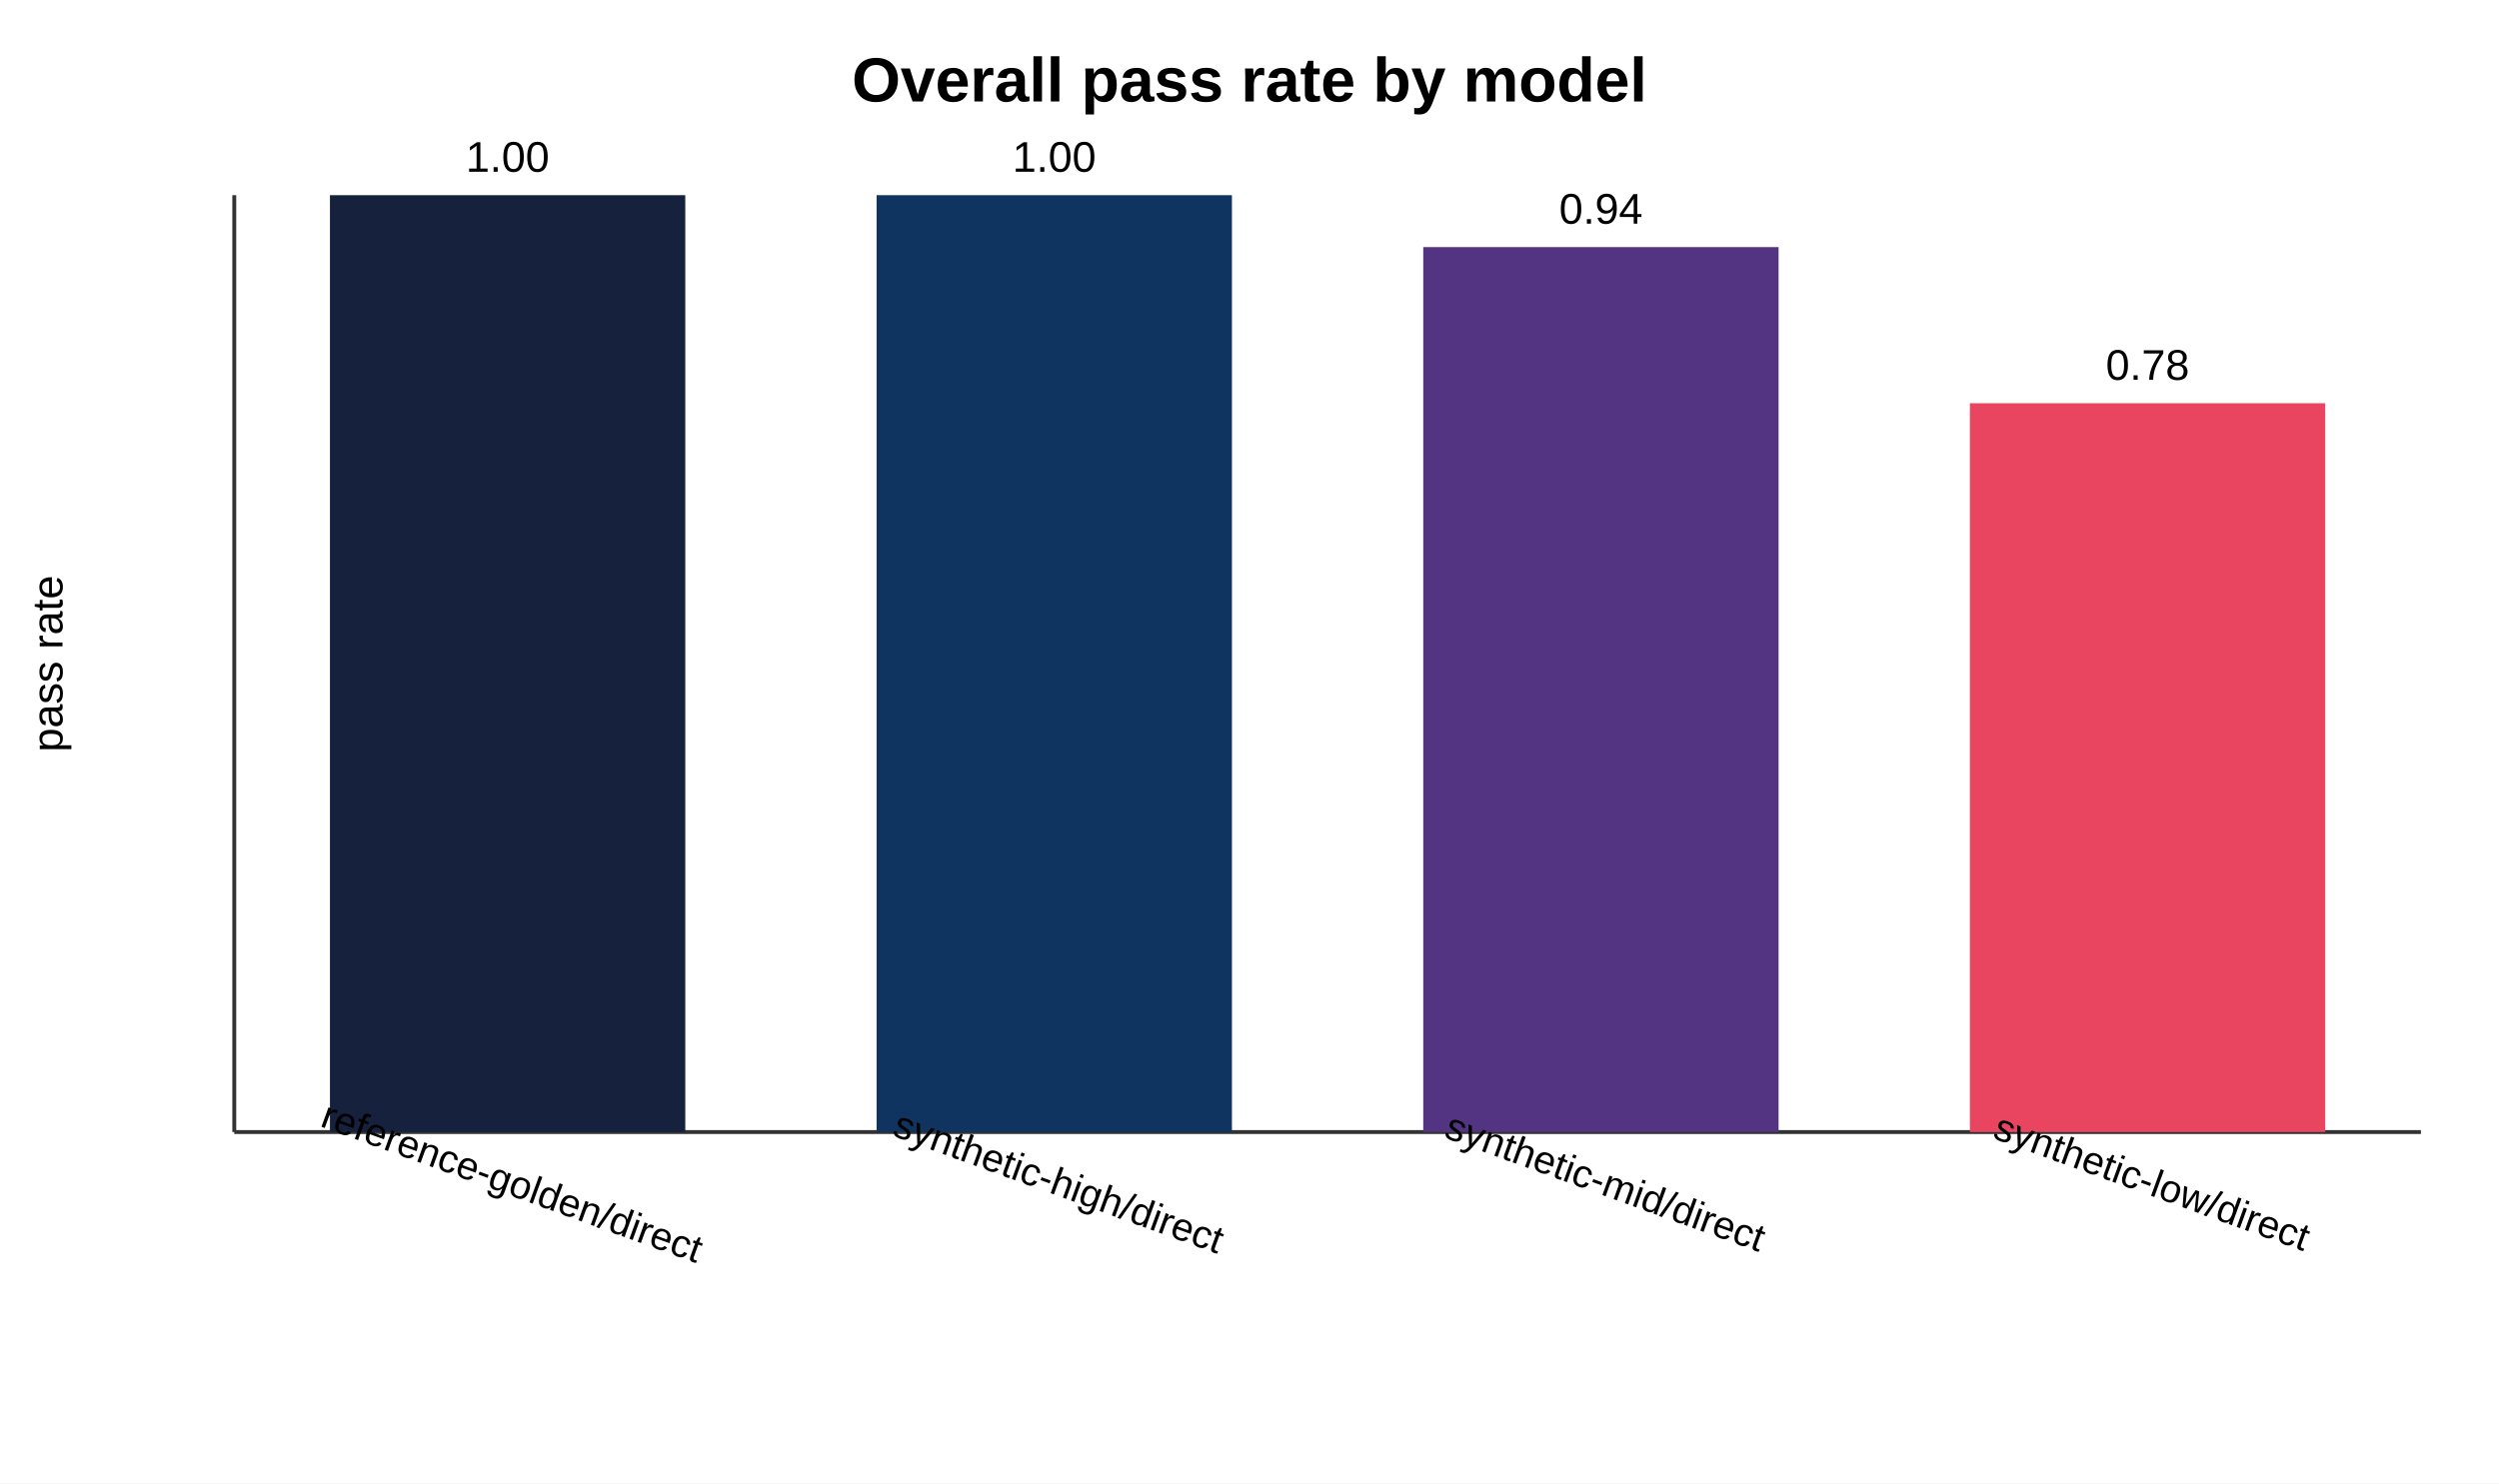
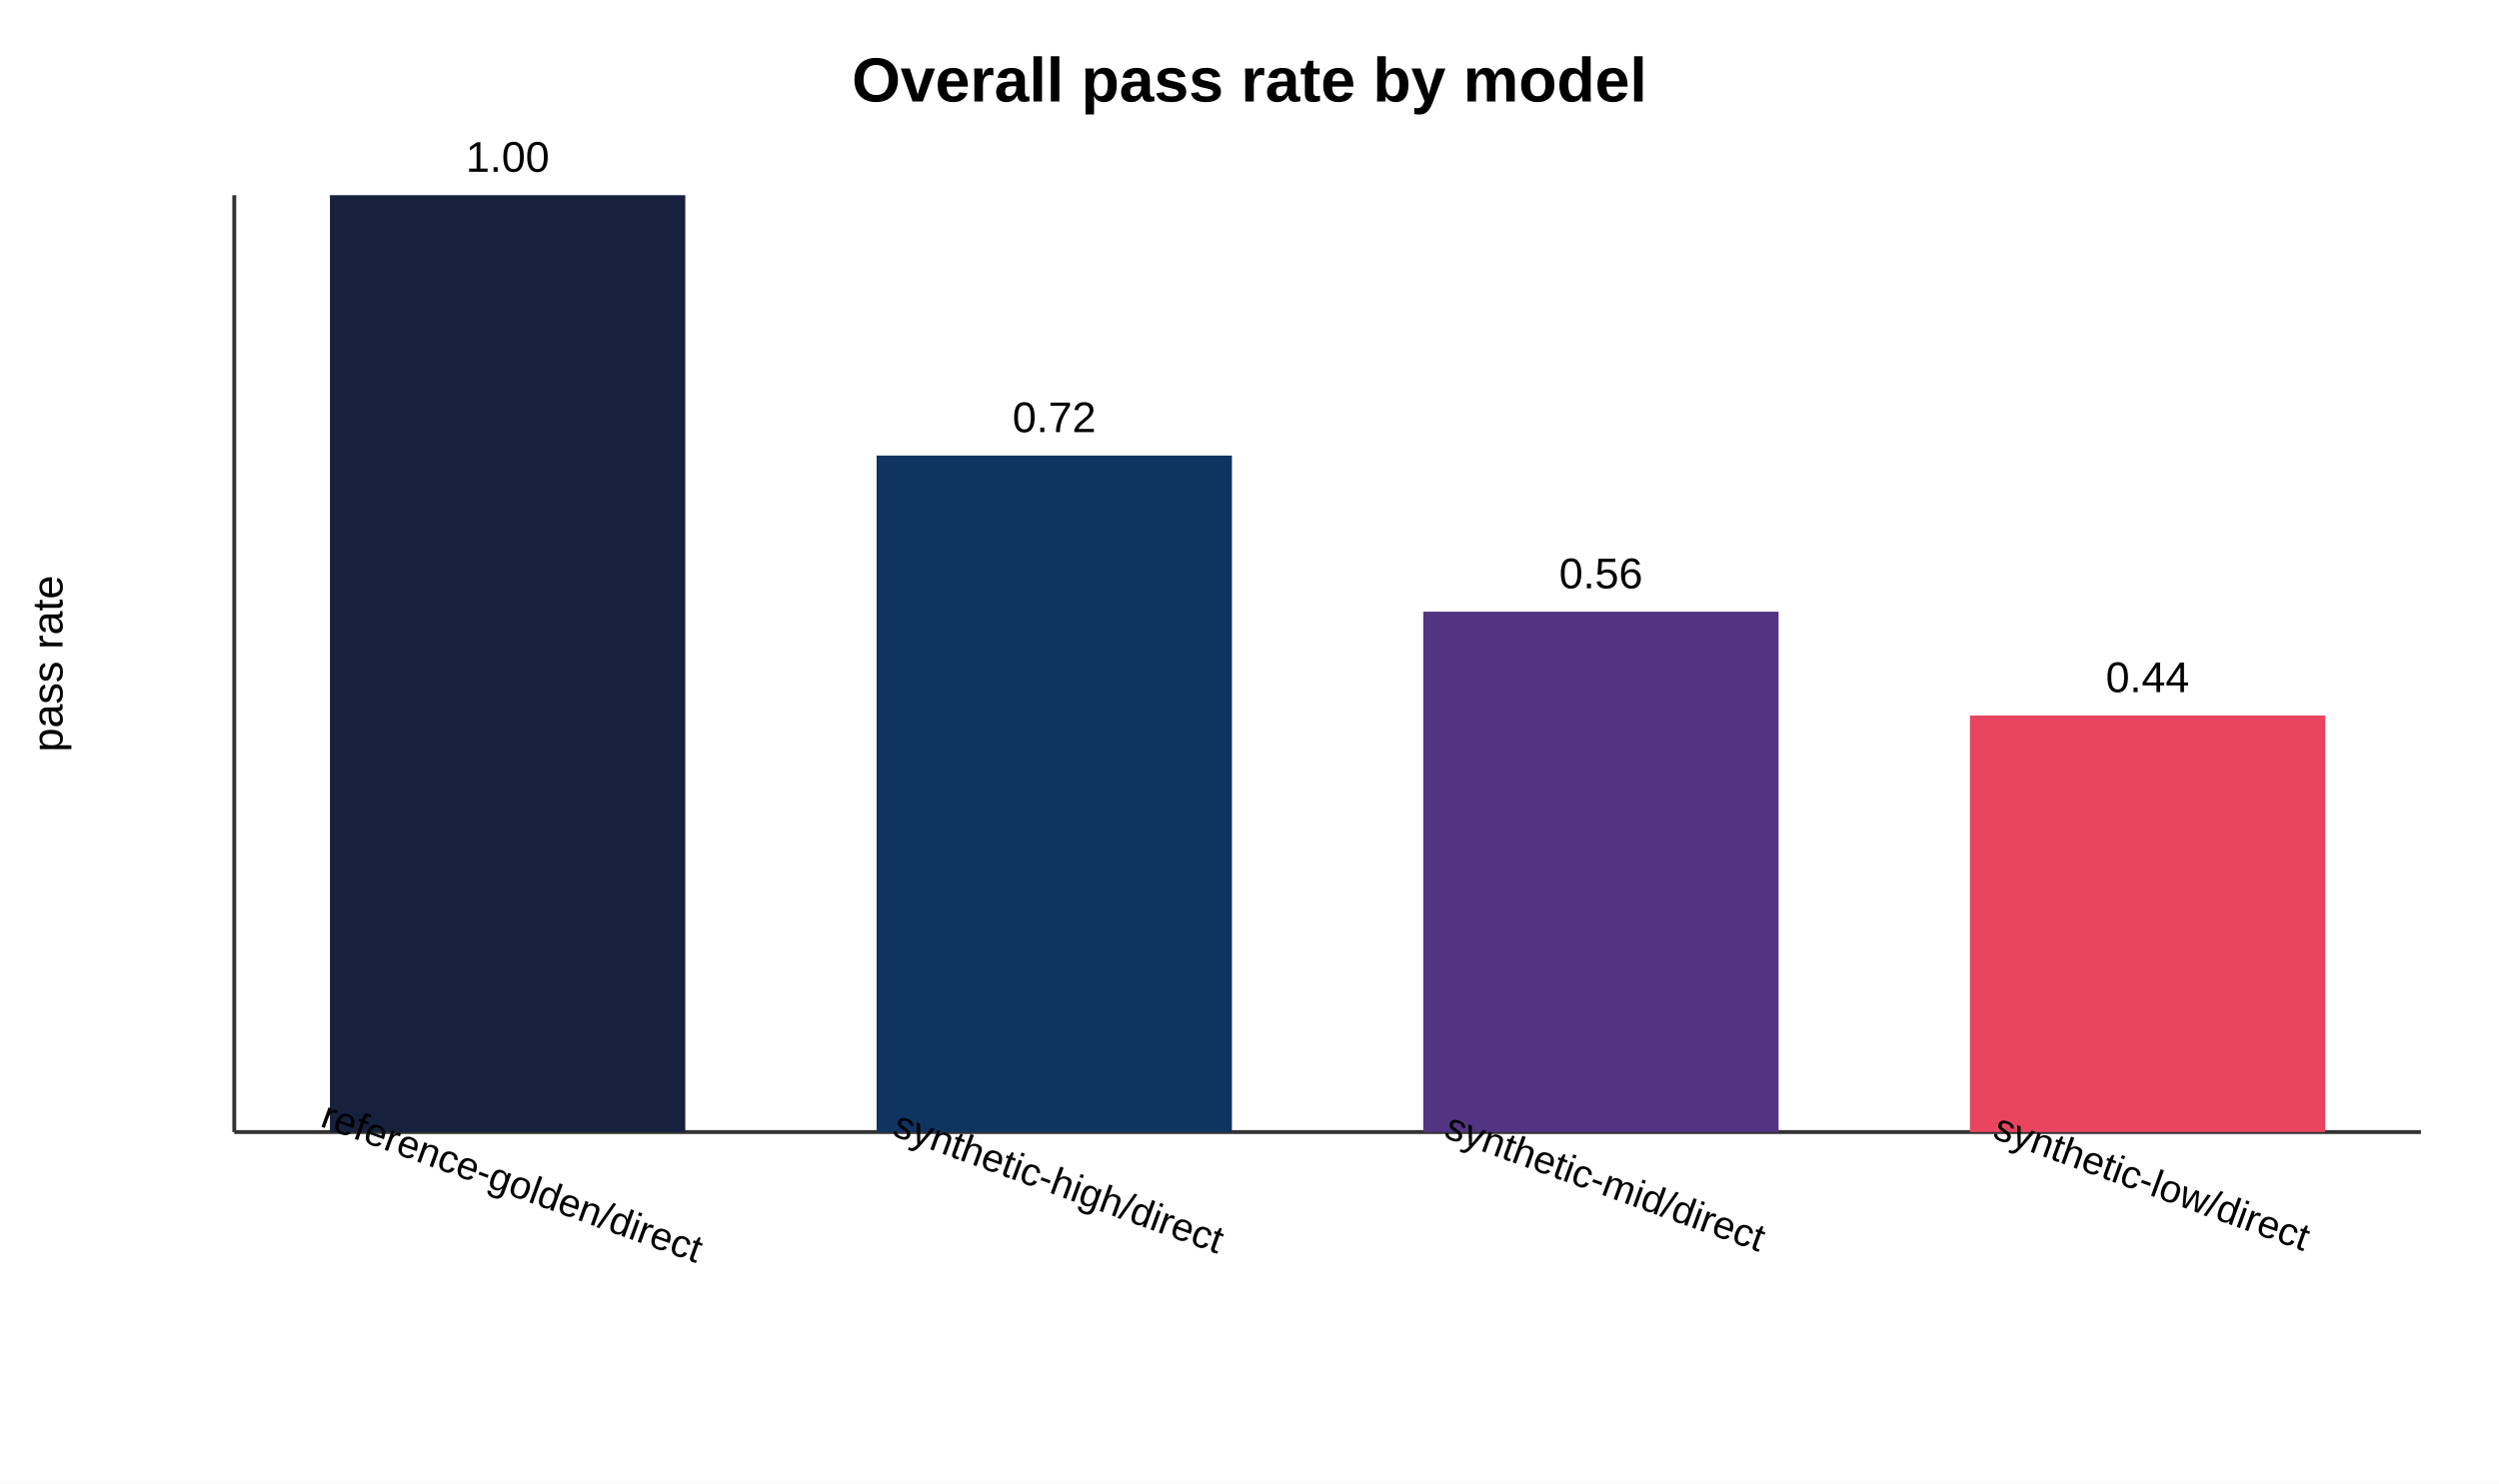
<svg xmlns="http://www.w3.org/2000/svg" viewBox="0 0 640 380" font-family="system-ui,Arial">
  <rect width="640" height="380" fill="white" />
  <text x="320.0" y="26" font-size="16" font-weight="bold" text-anchor="middle">Overall pass rate by model</text>
  <text x="16" y="170.0" font-size="11" text-anchor="middle" transform="rotate(-90 16 170.0)">pass rate</text>
  <line x1="60" y1="290" x2="620" y2="290" stroke="#333" />
  <line x1="60" y1="50" x2="60" y2="290" stroke="#333" />
  <rect x="84.5" y="50.0" width="91.0" height="240.0" fill="#16213e" />
  <text x="130.0" y="44.0" font-size="11" text-anchor="middle">1.00</text>
  <text x="130.0" y="306.0" font-size="10" text-anchor="middle" transform="rotate(20 130.0 306.0)">reference-golden/direct</text>
-   <rect x="224.5" y="50.0" width="91.0" height="240.0" fill="#0f3460" />
-   <text x="270.0" y="44.0" font-size="11" text-anchor="middle">1.00</text>
+   <rect x="224.5" y="116.7" width="91.0" height="173.3" fill="#0f3460" />
+   <text x="270.0" y="110.7" font-size="11" text-anchor="middle">0.72</text>
  <text x="270.0" y="306.0" font-size="10" text-anchor="middle" transform="rotate(20 270.0 306.0)">synthetic-high/direct</text>
-   <rect x="364.5" y="63.3" width="91.0" height="226.7" fill="#533483" />
-   <text x="410.0" y="57.3" font-size="11" text-anchor="middle">0.94</text>
+   <rect x="364.5" y="156.7" width="91.0" height="133.3" fill="#533483" />
+   <text x="410.0" y="150.7" font-size="11" text-anchor="middle">0.56</text>
  <text x="410.0" y="306.0" font-size="10" text-anchor="middle" transform="rotate(20 410.0 306.0)">synthetic-mid/direct</text>
-   <rect x="504.5" y="103.3" width="91.0" height="186.7" fill="#e94560" />
-   <text x="550.0" y="97.3" font-size="11" text-anchor="middle">0.78</text>
+   <rect x="504.5" y="183.3" width="91.0" height="106.7" fill="#e94560" />
+   <text x="550.0" y="177.3" font-size="11" text-anchor="middle">0.44</text>
  <text x="550.0" y="306.0" font-size="10" text-anchor="middle" transform="rotate(20 550.0 306.0)">synthetic-low/direct</text>
</svg>
